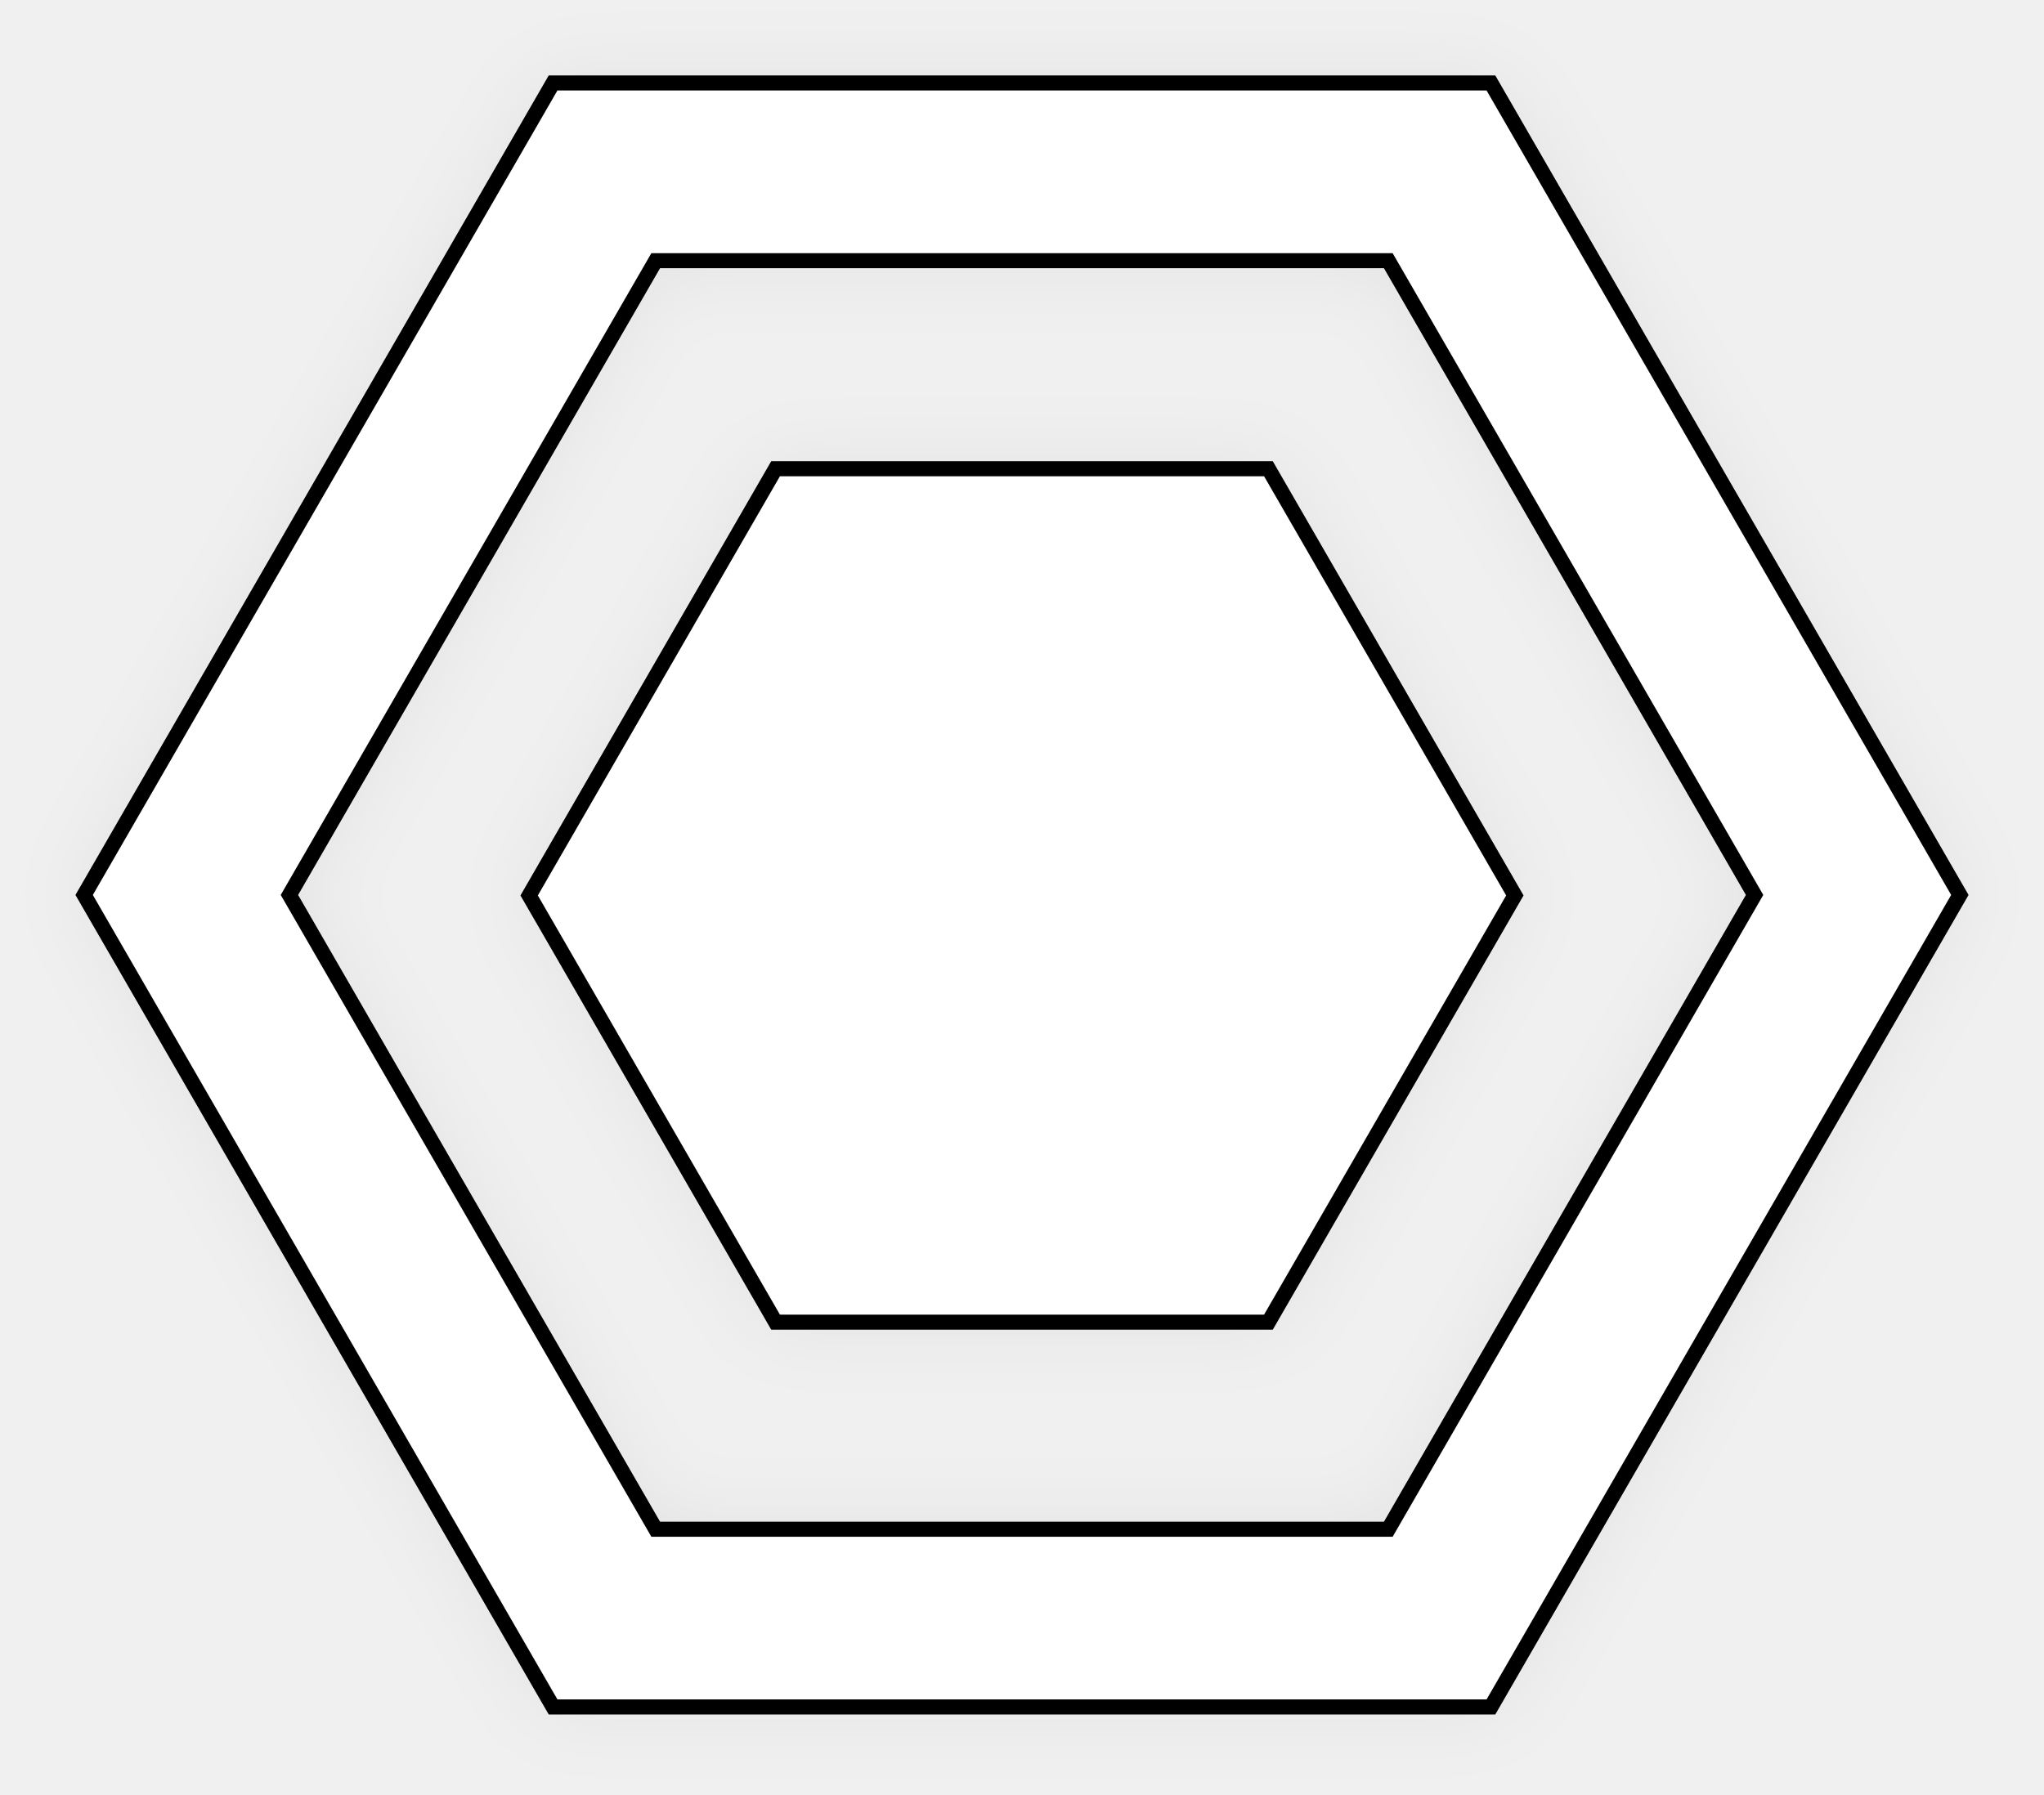
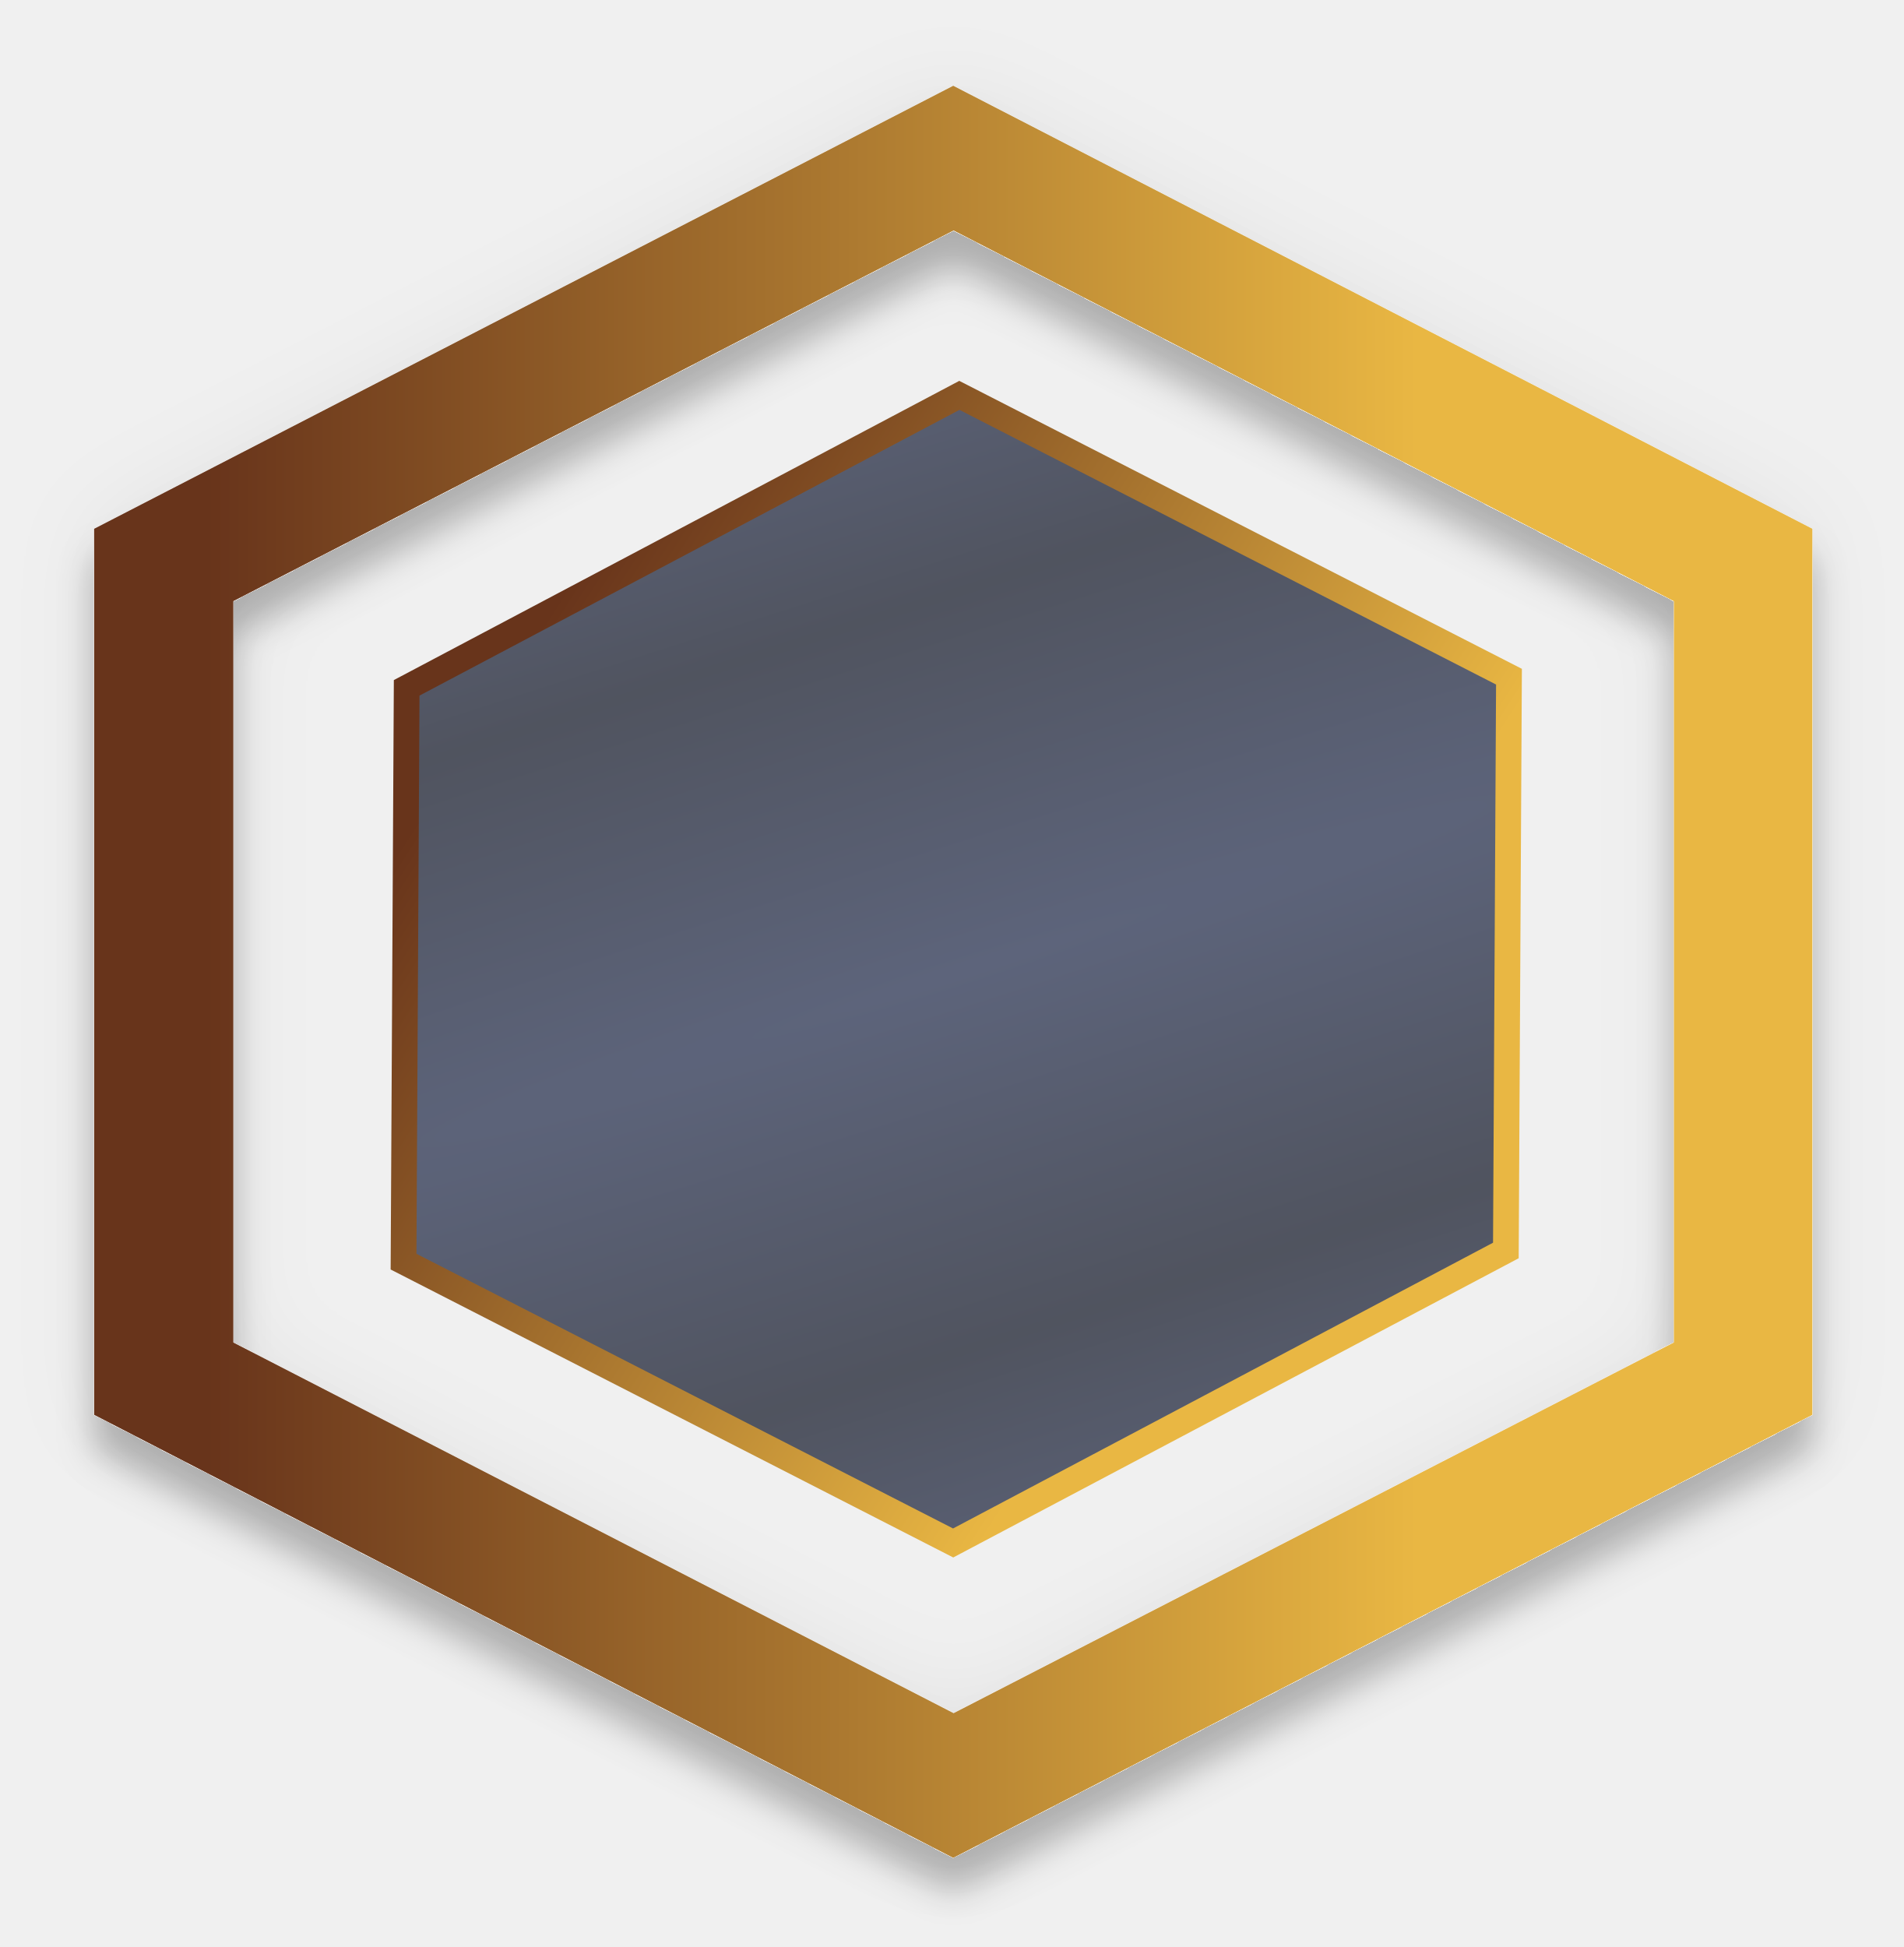
- <svg xmlns="http://www.w3.org/2000/svg" width="271" height="238" viewBox="0 0 271 238" fill="none">
-   <g filter="url(#filter0_d_821477_492)">
-     <mask id="path-1-inside-1_821477_492" fill="white">
-       <path fill-rule="evenodd" clip-rule="evenodd" d="M198.25 227.372L261 118.686L198.25 10H72.75L10 118.686L72.75 227.372H198.25ZM183.485 201.799L231.471 118.686L183.485 35.573H87.515L39.529 118.686L87.515 201.799H183.485Z" />
-     </mask>
-     <path fill-rule="evenodd" clip-rule="evenodd" d="M198.25 227.372L261 118.686L198.25 10H72.75L10 118.686L72.75 227.372H198.25ZM183.485 201.799L231.471 118.686L183.485 35.573H87.515L39.529 118.686L87.515 201.799H183.485Z" fill="white" />
-     <path d="M261 118.686L262.732 119.686L263.309 118.686L262.732 117.686L261 118.686ZM198.25 227.372V229.372H199.405L199.982 228.372L198.25 227.372ZM198.25 10L199.982 9L199.405 8H198.25V10ZM72.75 10V8H71.595L71.018 9L72.75 10ZM10 118.686L8.268 117.686L7.691 118.686L8.268 119.686L10 118.686ZM72.75 227.372L71.018 228.372L71.595 229.372H72.75V227.372ZM231.471 118.686L233.203 119.686L233.78 118.686L233.203 117.686L231.471 118.686ZM183.485 201.799V203.799H184.64L185.217 202.799L183.485 201.799ZM183.485 35.573L185.217 34.573L184.64 33.573H183.485V35.573ZM87.515 35.573V33.573H86.36L85.783 34.573L87.515 35.573ZM39.529 118.686L37.797 117.686L37.22 118.686L37.797 119.686L39.529 118.686ZM87.515 201.799L85.783 202.799L86.36 203.799H87.515V201.799ZM259.268 117.686L196.518 226.372L199.982 228.372L262.732 119.686L259.268 117.686ZM196.518 11L259.268 119.686L262.732 117.686L199.982 9L196.518 11ZM72.75 12H198.25V8H72.75V12ZM11.732 119.686L74.482 11L71.018 9L8.268 117.686L11.732 119.686ZM74.482 226.372L11.732 117.686L8.268 119.686L71.018 228.372L74.482 226.372ZM198.25 225.372H72.75V229.372H198.25V225.372ZM229.739 117.686L181.753 200.799L185.217 202.799L233.203 119.686L229.739 117.686ZM181.753 36.573L229.739 119.686L233.203 117.686L185.217 34.573L181.753 36.573ZM87.515 37.573H183.485V33.573H87.515V37.573ZM41.261 119.686L89.247 36.573L85.783 34.573L37.797 117.686L41.261 119.686ZM89.247 200.799L41.261 117.686L37.797 119.686L85.783 202.799L89.247 200.799ZM183.485 199.799H87.515V203.799H183.485V199.799Z" fill="black" mask="url(#path-1-inside-1_821477_492)" />
+ <svg xmlns="http://www.w3.org/2000/svg" width="222" height="227" viewBox="0 0 222 227" fill="none">
+   <g filter="url(#filter0_dd_821593_473)">
+     <path fill-rule="evenodd" clip-rule="evenodd" d="M10.976 164.953L111.147 216.604L211.317 164.953L211.317 61.651L111.147 10L10.976 61.651L10.976 164.953ZM27.205 156.523L111.19 199.741L195.175 156.523L195.175 70.086L111.19 26.868L27.205 70.086L27.205 156.523Z" fill="url(#paint0_linear_821593_473)" />
  </g>
-   <g filter="url(#filter1_d_821477_492)">
-     <path d="M202 118.751L168.75 176.341H102.25L69 118.751L102.25 61.16L168.75 61.16L202 118.751Z" fill="white" />
-     <path d="M168.173 62.16L200.845 118.751L168.173 175.341H102.827L70.155 118.751L102.827 62.16L168.173 62.16Z" stroke="black" stroke-width="2" />
-   </g>
+   <path d="M175.583 145.793L111.137 179.894L47.054 147.095L47.417 80.196L111.863 46.096L175.946 78.894L175.583 145.793Z" fill="url(#paint1_diamond_821593_473)" fill-opacity="0.72" stroke="url(#paint2_linear_821593_473)" stroke-width="3" stroke-miterlimit="10" />
  <defs>
-     <filter id="filter0_d_821477_492" x="0" y="0" width="271" height="237.372" filterUnits="userSpaceOnUse" color-interpolation-filters="sRGB">
+     <filter id="filter0_dd_821593_473" x="0.976" y="0" width="220.342" height="226.604" filterUnits="userSpaceOnUse" color-interpolation-filters="sRGB">
      <feFlood flood-opacity="0" result="BackgroundImageFix" />
      <feColorMatrix in="SourceAlpha" type="matrix" values="0 0 0 0 0 0 0 0 0 0 0 0 0 0 0 0 0 0 127 0" result="hardAlpha" />
      <feOffset />
      <feGaussianBlur stdDeviation="5" />
      <feComposite in2="hardAlpha" operator="out" />
      <feColorMatrix type="matrix" values="0 0 0 0 0 0 0 0 0 0 0 0 0 0 0 0 0 0 0.05 0" />
-       <feBlend mode="normal" in2="BackgroundImageFix" result="effect1_dropShadow_821477_492" />
-       <feBlend mode="normal" in="SourceGraphic" in2="effect1_dropShadow_821477_492" result="shape" />
+       <feBlend mode="normal" in2="BackgroundImageFix" result="effect1_dropShadow_821593_473" />
+       <feColorMatrix in="SourceAlpha" type="matrix" values="0 0 0 0 0 0 0 0 0 0 0 0 0 0 0 0 0 0 127 0" result="hardAlpha" />
+       <feOffset dy="4" />
+       <feGaussianBlur stdDeviation="2" />
+       <feComposite in2="hardAlpha" operator="out" />
+       <feColorMatrix type="matrix" values="0 0 0 0 0 0 0 0 0 0 0 0 0 0 0 0 0 0 0.25 0" />
+       <feBlend mode="normal" in2="effect1_dropShadow_821593_473" result="effect2_dropShadow_821593_473" />
+       <feBlend mode="normal" in="SourceGraphic" in2="effect2_dropShadow_821593_473" result="shape" />
    </filter>
-     <filter id="filter1_d_821477_492" x="59" y="51.16" width="153" height="135.181" filterUnits="userSpaceOnUse" color-interpolation-filters="sRGB">
-       <feFlood flood-opacity="0" result="BackgroundImageFix" />
-       <feColorMatrix in="SourceAlpha" type="matrix" values="0 0 0 0 0 0 0 0 0 0 0 0 0 0 0 0 0 0 127 0" result="hardAlpha" />
-       <feOffset />
-       <feGaussianBlur stdDeviation="5" />
-       <feComposite in2="hardAlpha" operator="out" />
-       <feColorMatrix type="matrix" values="0 0 0 0 0 0 0 0 0 0 0 0 0 0 0 0 0 0 0.05 0" />
-       <feBlend mode="normal" in2="BackgroundImageFix" result="effect1_dropShadow_821477_492" />
-       <feBlend mode="normal" in="SourceGraphic" in2="effect1_dropShadow_821477_492" result="shape" />
-     </filter>
+     <linearGradient id="paint0_linear_821593_473" x1="10.99" y1="113.302" x2="211.317" y2="113.302" gradientUnits="userSpaceOnUse">
+       <stop offset="0.065" stop-color="#68341B" />
+       <stop offset="0.77" stop-color="#E9B743" />
+       <stop offset="0.98" stop-color="#E9B743" />
+     </linearGradient>
+     <radialGradient id="paint1_diamond_821593_473" cx="0" cy="0" r="1" gradientUnits="userSpaceOnUse" gradientTransform="translate(112.001 113.251) rotate(-108.087) scale(90.4121 1486.43)">
+       <stop stop-color="#242E4E" />
+       <stop offset="0.47" stop-color="#121727" />
+       <stop offset="0.765" stop-color="#202946" />
+     </radialGradient>
+     <linearGradient id="paint2_linear_821593_473" x1="47.427" y1="80.201" x2="168.018" y2="157.582" gradientUnits="userSpaceOnUse">
+       <stop offset="0.065" stop-color="#68341B" />
+       <stop offset="0.77" stop-color="#E9B743" />
+       <stop offset="0.98" stop-color="#E9B743" />
+     </linearGradient>
  </defs>
</svg>
